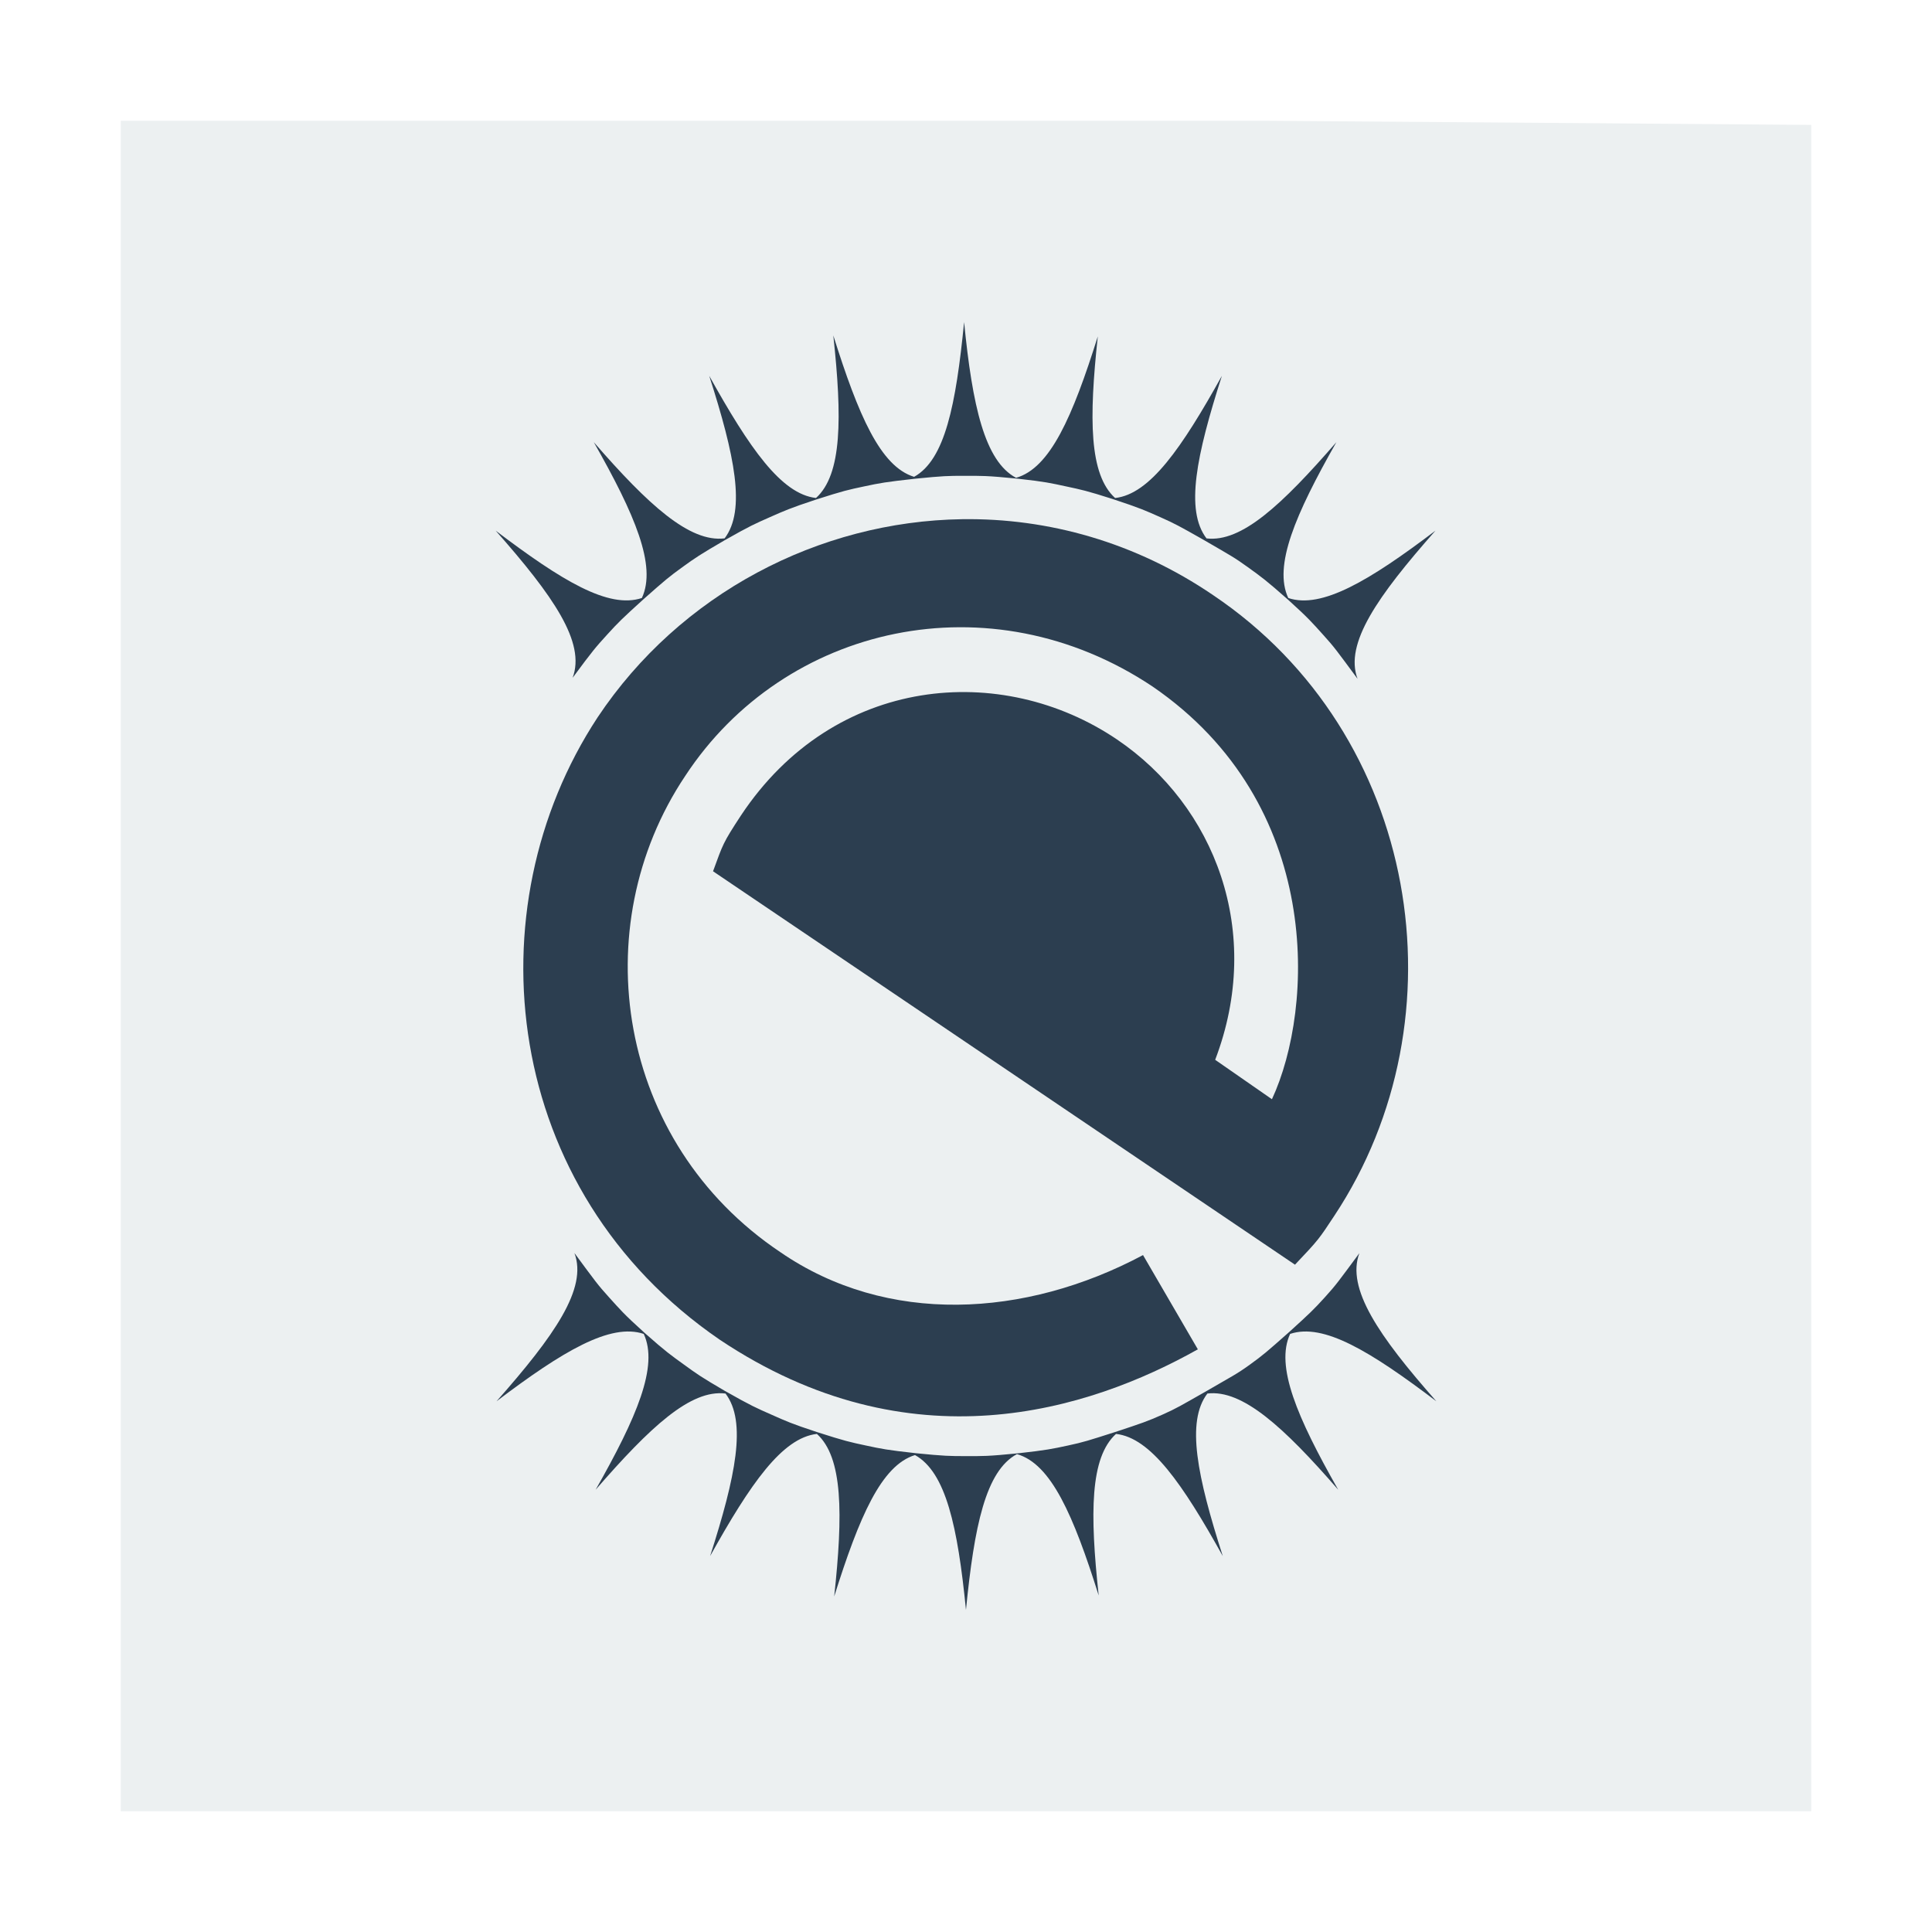
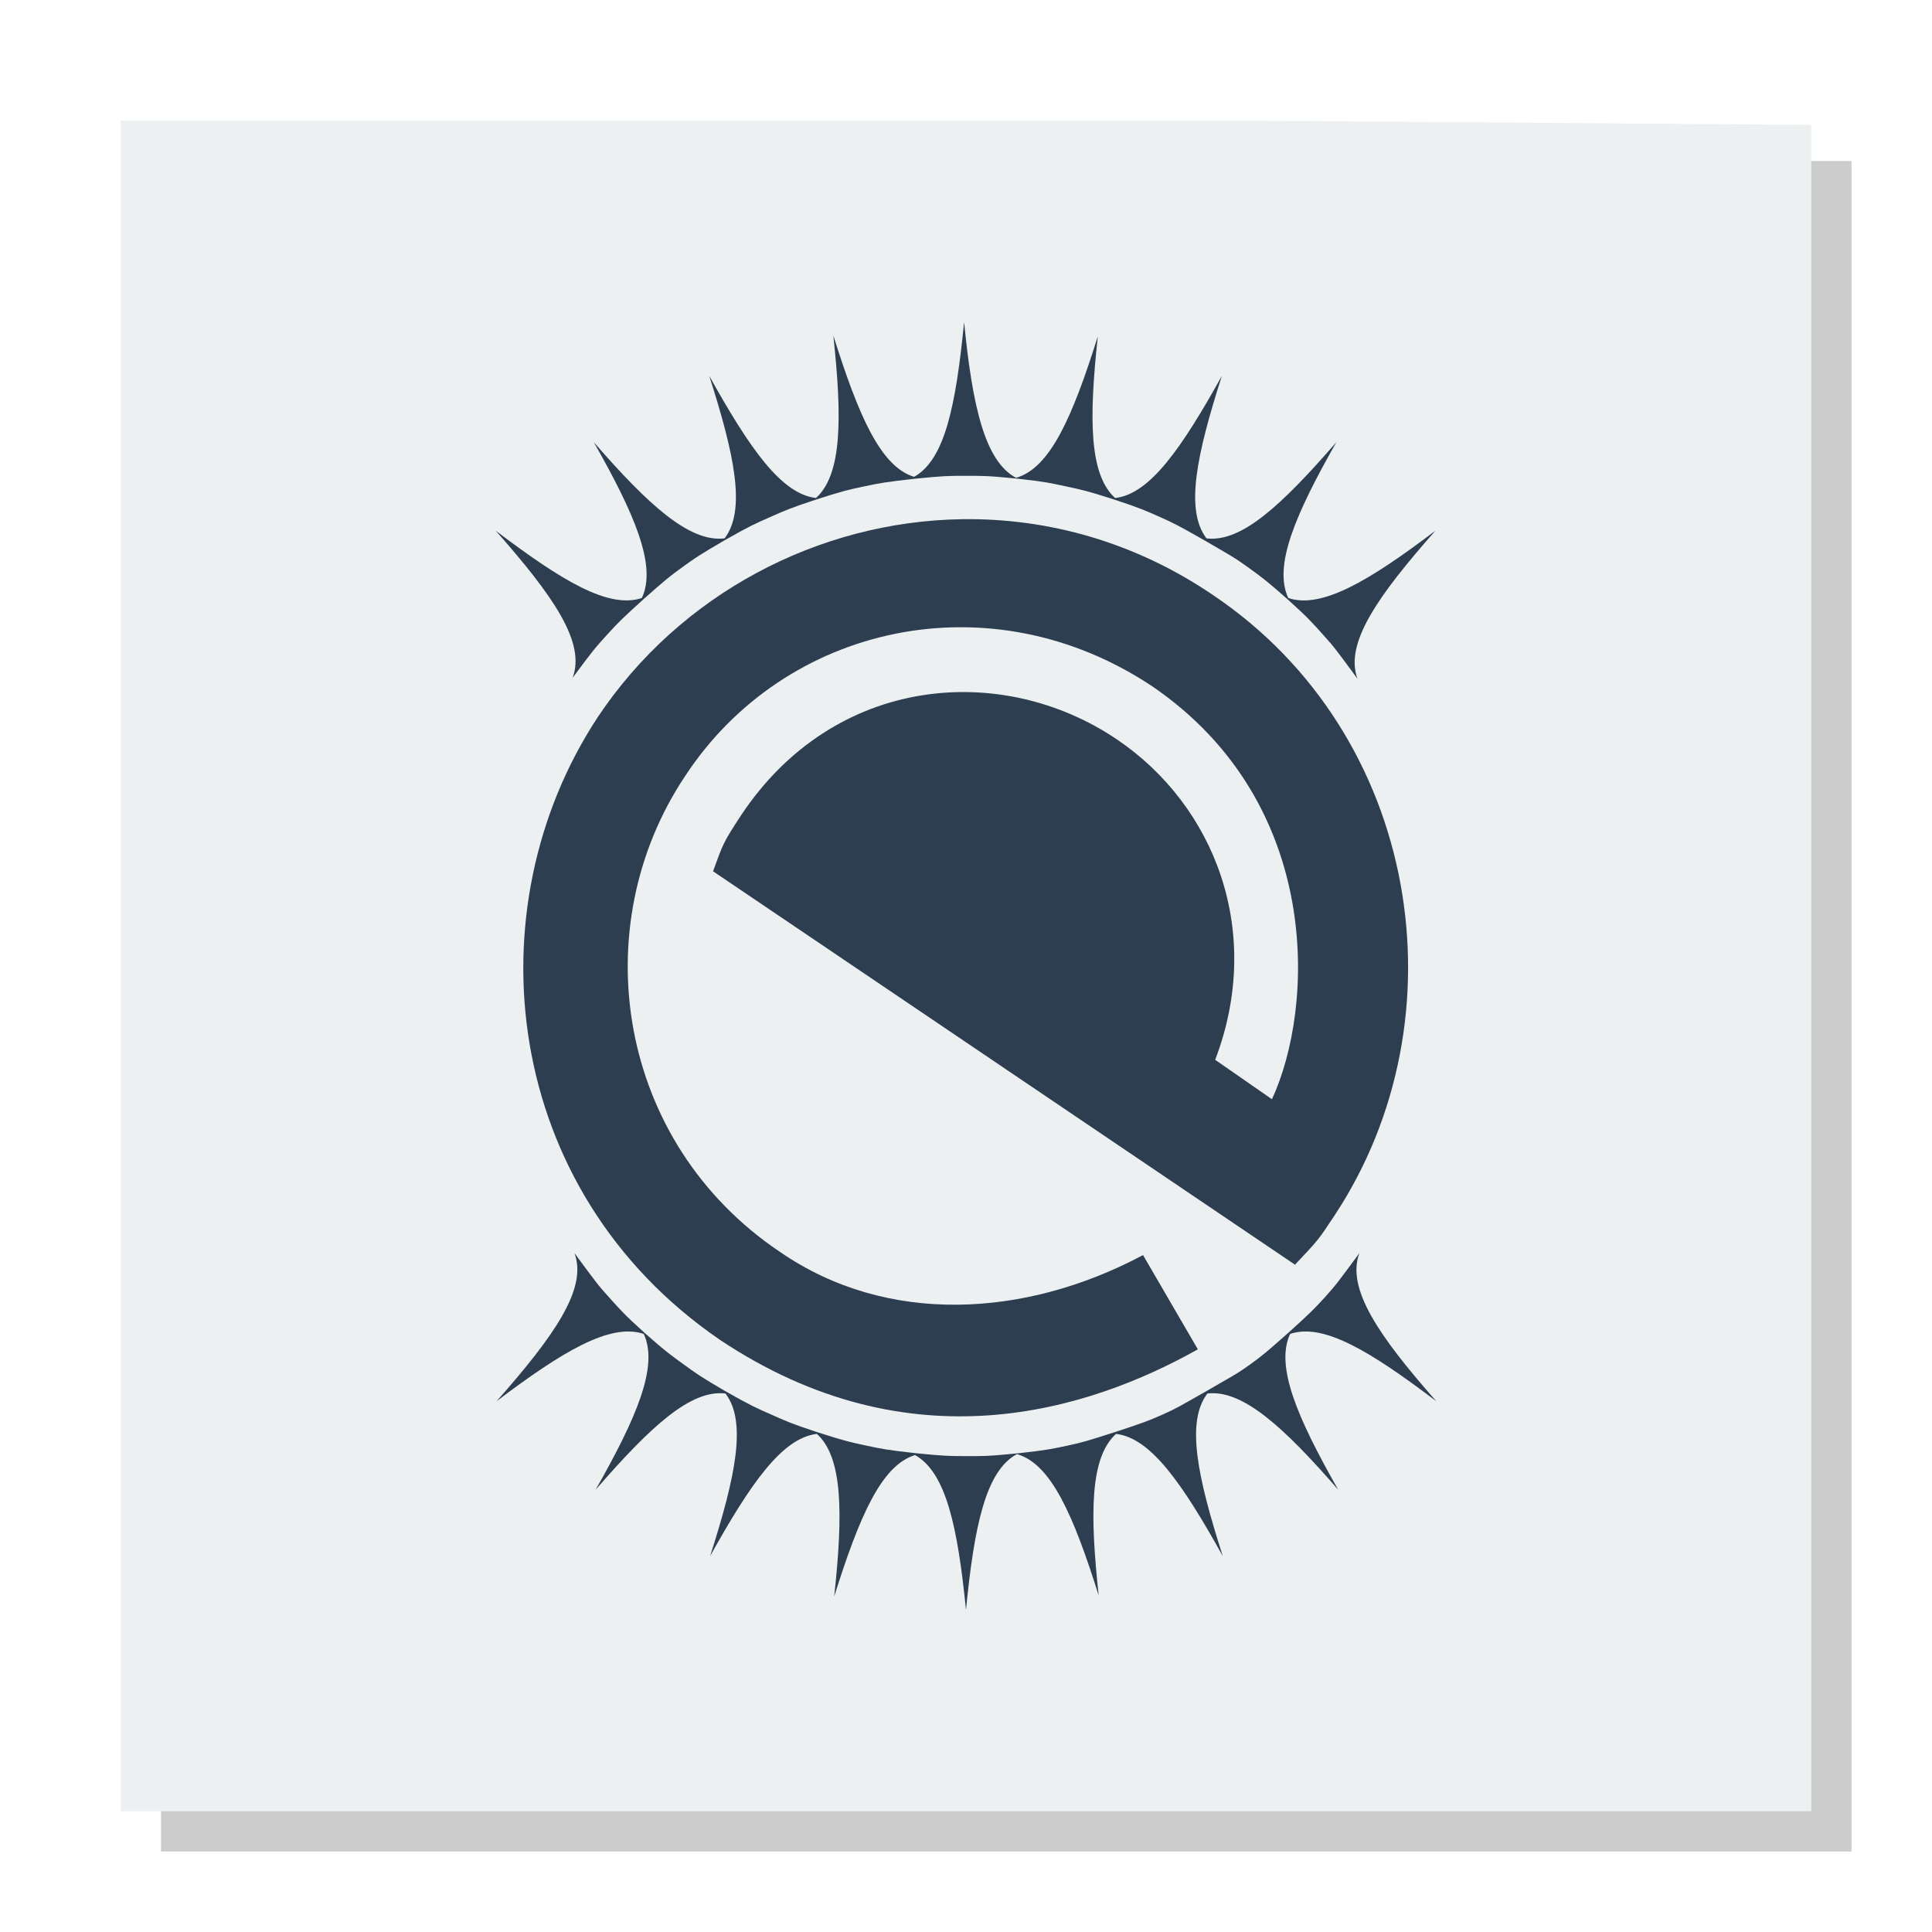
<svg xmlns="http://www.w3.org/2000/svg" width="48" version="1.1" height="48">
+   <path style="opacity:.2" d="M 4,4 V 46 H 46 V 4 Z" />
  <defs id="defs4" />
  <path style="fill:#ecf0f1" id="rect4090" d="M 3,3 V 45 H 45 V 3.103 L 31.412,3 Z" />
  <g style="fill:#2c3e50" id="layer1" transform="matrix(0.7647498,0,0,0.7647498,5.646006,6.589994)">
    <path style="fill-rule:evenodd;stroke:none" id="path4145" d="m 23.938,1.844 c 0.269,2.724 0.668,4.518 1.688,5.062 1.111,-0.317 1.835,-1.983 2.656,-4.594 -0.289,2.679 -0.283,4.483 0.562,5.25 1.13,-0.125 2.161,-1.62 3.469,-3.969 -0.829,2.587 -1.199,4.363 -0.5,5.281 1.137,0.136 2.445,-1.084 4.219,-3.125 -1.336,2.351 -2.05,4.017 -1.562,5.062 1.085,0.363 2.635,-0.563 4.781,-2.188 -1.881,2.131 -2.96,3.667 -2.531,4.812 -0.677,-0.915 -0.745,-1.019 -1.125,-1.438 -0.351,-0.387 -0.448,-0.512 -1.125,-1.125 -0.733,-0.65 -0.879,-0.749 -1.312,-1.062 -0.445,-0.322 -0.559,-0.377 -1.469,-0.906 -0.749,-0.424 -0.909,-0.512 -1.375,-0.719 -0.488,-0.216 -0.636,-0.289 -1.562,-0.594 -0.833,-0.266 -0.999,-0.299 -1.5,-0.406 -0.508,-0.109 -0.658,-0.149 -1.562,-0.25 -1.037,-0.104 -1.204,-0.094 -1.75,-0.094 -0.523,0 -0.672,0.002 -1.594,0.094 -0.969,0.108 -1.135,0.139 -1.656,0.25 -0.525,0.112 -0.646,0.134 -1.594,0.438 -0.815,0.27 -1.003,0.356 -1.469,0.562 -0.486,0.216 -0.627,0.272 -1.469,0.75 -0.81,0.472 -0.948,0.566 -1.375,0.875 -0.427,0.309 -0.546,0.408 -1.25,1.031 -0.706,0.64 -0.831,0.763 -1.188,1.156 -0.38,0.419 -0.448,0.491 -1.125,1.406 0.429,-1.145 -0.619,-2.65 -2.5,-4.781 2.146,1.625 3.665,2.551 4.75,2.188 0.487,-1.045 -0.226,-2.712 -1.562,-5.062 1.775,2.042 3.112,3.263 4.25,3.125 0.698,-0.919 0.329,-2.696 -0.5,-5.281 1.307,2.348 2.34,3.842 3.469,3.969 0.848,-0.766 0.852,-2.6 0.562,-5.281 0.815,2.591 1.528,4.258 2.625,4.594 1.003,-0.558 1.358,-2.327 1.625,-5.031 z " />
    <path style="fill-rule:evenodd;stroke:none" id="path4143" d="m 23.875,8.25 c 2.793,-0.04 5.629,0.747 8.156,2.469 6.715,4.517 8.191,13.731 3.938,20.156 -0.5,0.756 -0.498,0.769 -1.281,1.594 l -18.906,-12.781 c 0.328,-0.893 0.313,-0.905 0.906,-1.812 3.035,-4.573 8.481,-4.999 12.219,-2.469 3.177,2.151 4.774,6.25 3.188,10.406 0.609,0.423 1.235,0.858 1.844,1.281 1.378,-2.964 1.683,-9.595 -3.875,-13.406 -5.28,-3.526 -11.961,-2.016 -15.188,2.906 -3.279,4.904 -2.228,11.904 3.094,15.469 3.461,2.381 7.948,2.138 11.781,0.094 l 1.781,3.062 c -3.556,1.996 -9.342,3.823 -15.531,-0.312 -7.078,-4.847 -8.067,-13.988 -3.969,-20.219 2.677,-4.019 7.189,-6.37 11.844,-6.438 Z " />
    <path style="fill-rule:evenodd;stroke:none" id="path1306" d="m 11.281,32.094 c 0.677,0.915 0.745,1.019 1.125,1.438 0.357,0.393 0.45,0.517 1.156,1.156 0.704,0.623 0.854,0.722 1.281,1.031 0.419,0.304 0.541,0.393 1.312,0.844 0.884,0.502 1.036,0.562 1.531,0.781 0.469,0.208 0.637,0.288 1.469,0.562 0.929,0.298 1.072,0.326 1.594,0.438 0.52,0.111 0.665,0.143 1.625,0.25 0.931,0.093 1.1,0.094 1.625,0.094 0.546,0 0.682,0.01 1.719,-0.094 0.904,-0.101 1.085,-0.141 1.594,-0.25 0.509,-0.109 0.662,-0.16 1.531,-0.438 0.889,-0.293 1.05,-0.349 1.531,-0.562 0.476,-0.211 0.612,-0.3 1.406,-0.75 0.86,-0.501 1.001,-0.559 1.438,-0.875 0.435,-0.315 0.541,-0.406 1.281,-1.062 0.67,-0.607 0.806,-0.739 1.156,-1.125 0.38,-0.419 0.448,-0.523 1.125,-1.438 -0.429,1.145 0.619,2.681 2.5,4.812 -2.146,-1.625 -3.665,-2.551 -4.75,-2.188 -0.487,1.045 0.226,2.712 1.562,5.062 -1.774,-2.042 -3.113,-3.262 -4.25,-3.125 -0.699,0.918 -0.329,2.695 0.5,5.281 -1.308,-2.349 -2.339,-3.844 -3.469,-3.969 -0.845,0.768 -0.851,2.571 -0.562,5.25 -0.822,-2.612 -1.545,-4.277 -2.656,-4.594 -1.018,0.546 -1.387,2.34 -1.656,5.062 -0.268,-2.706 -0.652,-4.474 -1.656,-5.031 -1.096,0.336 -1.81,2.004 -2.625,4.594 0.289,-2.681 0.285,-4.515 -0.562,-5.281 -1.129,0.127 -2.162,1.621 -3.469,3.969 0.829,-2.586 1.198,-4.363 0.5,-5.281 -1.137,-0.137 -2.444,1.083 -4.219,3.125 1.336,-2.351 2.05,-4.017 1.562,-5.062 -1.085,-0.363 -2.635,0.563 -4.781,2.188 1.881,-2.131 2.96,-3.667 2.531,-4.812 z " />
  </g>
</svg>
